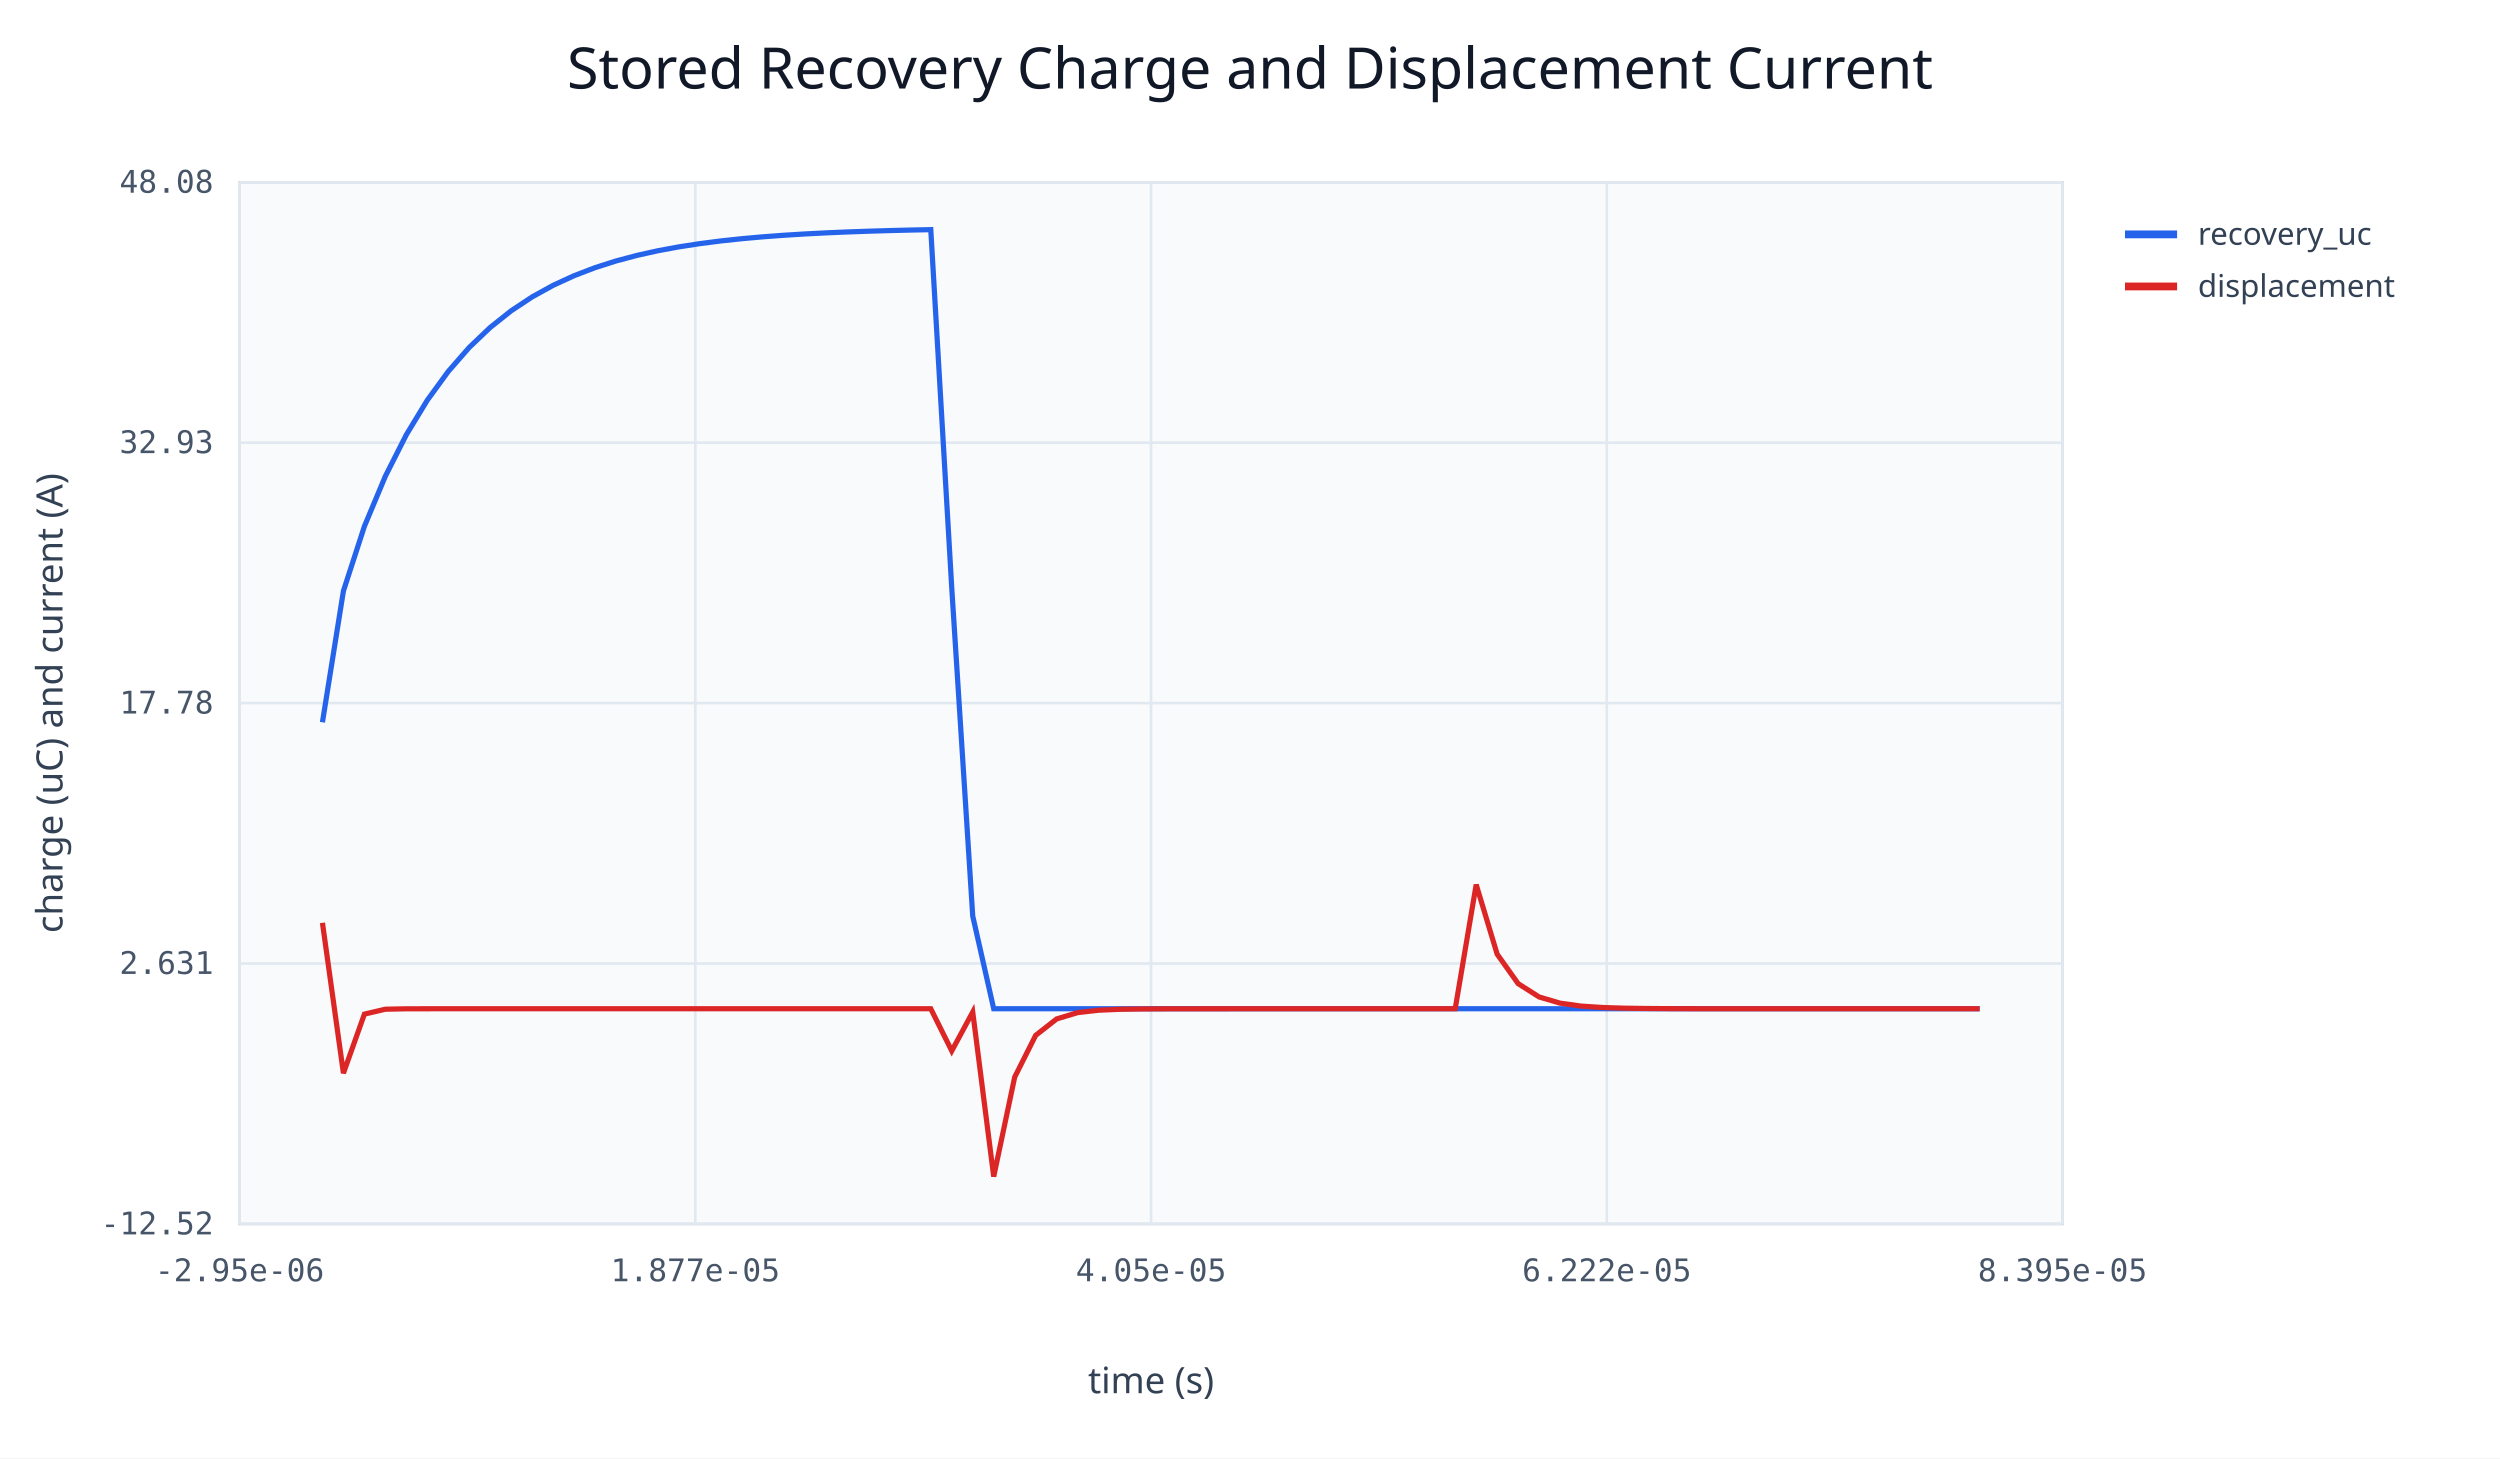
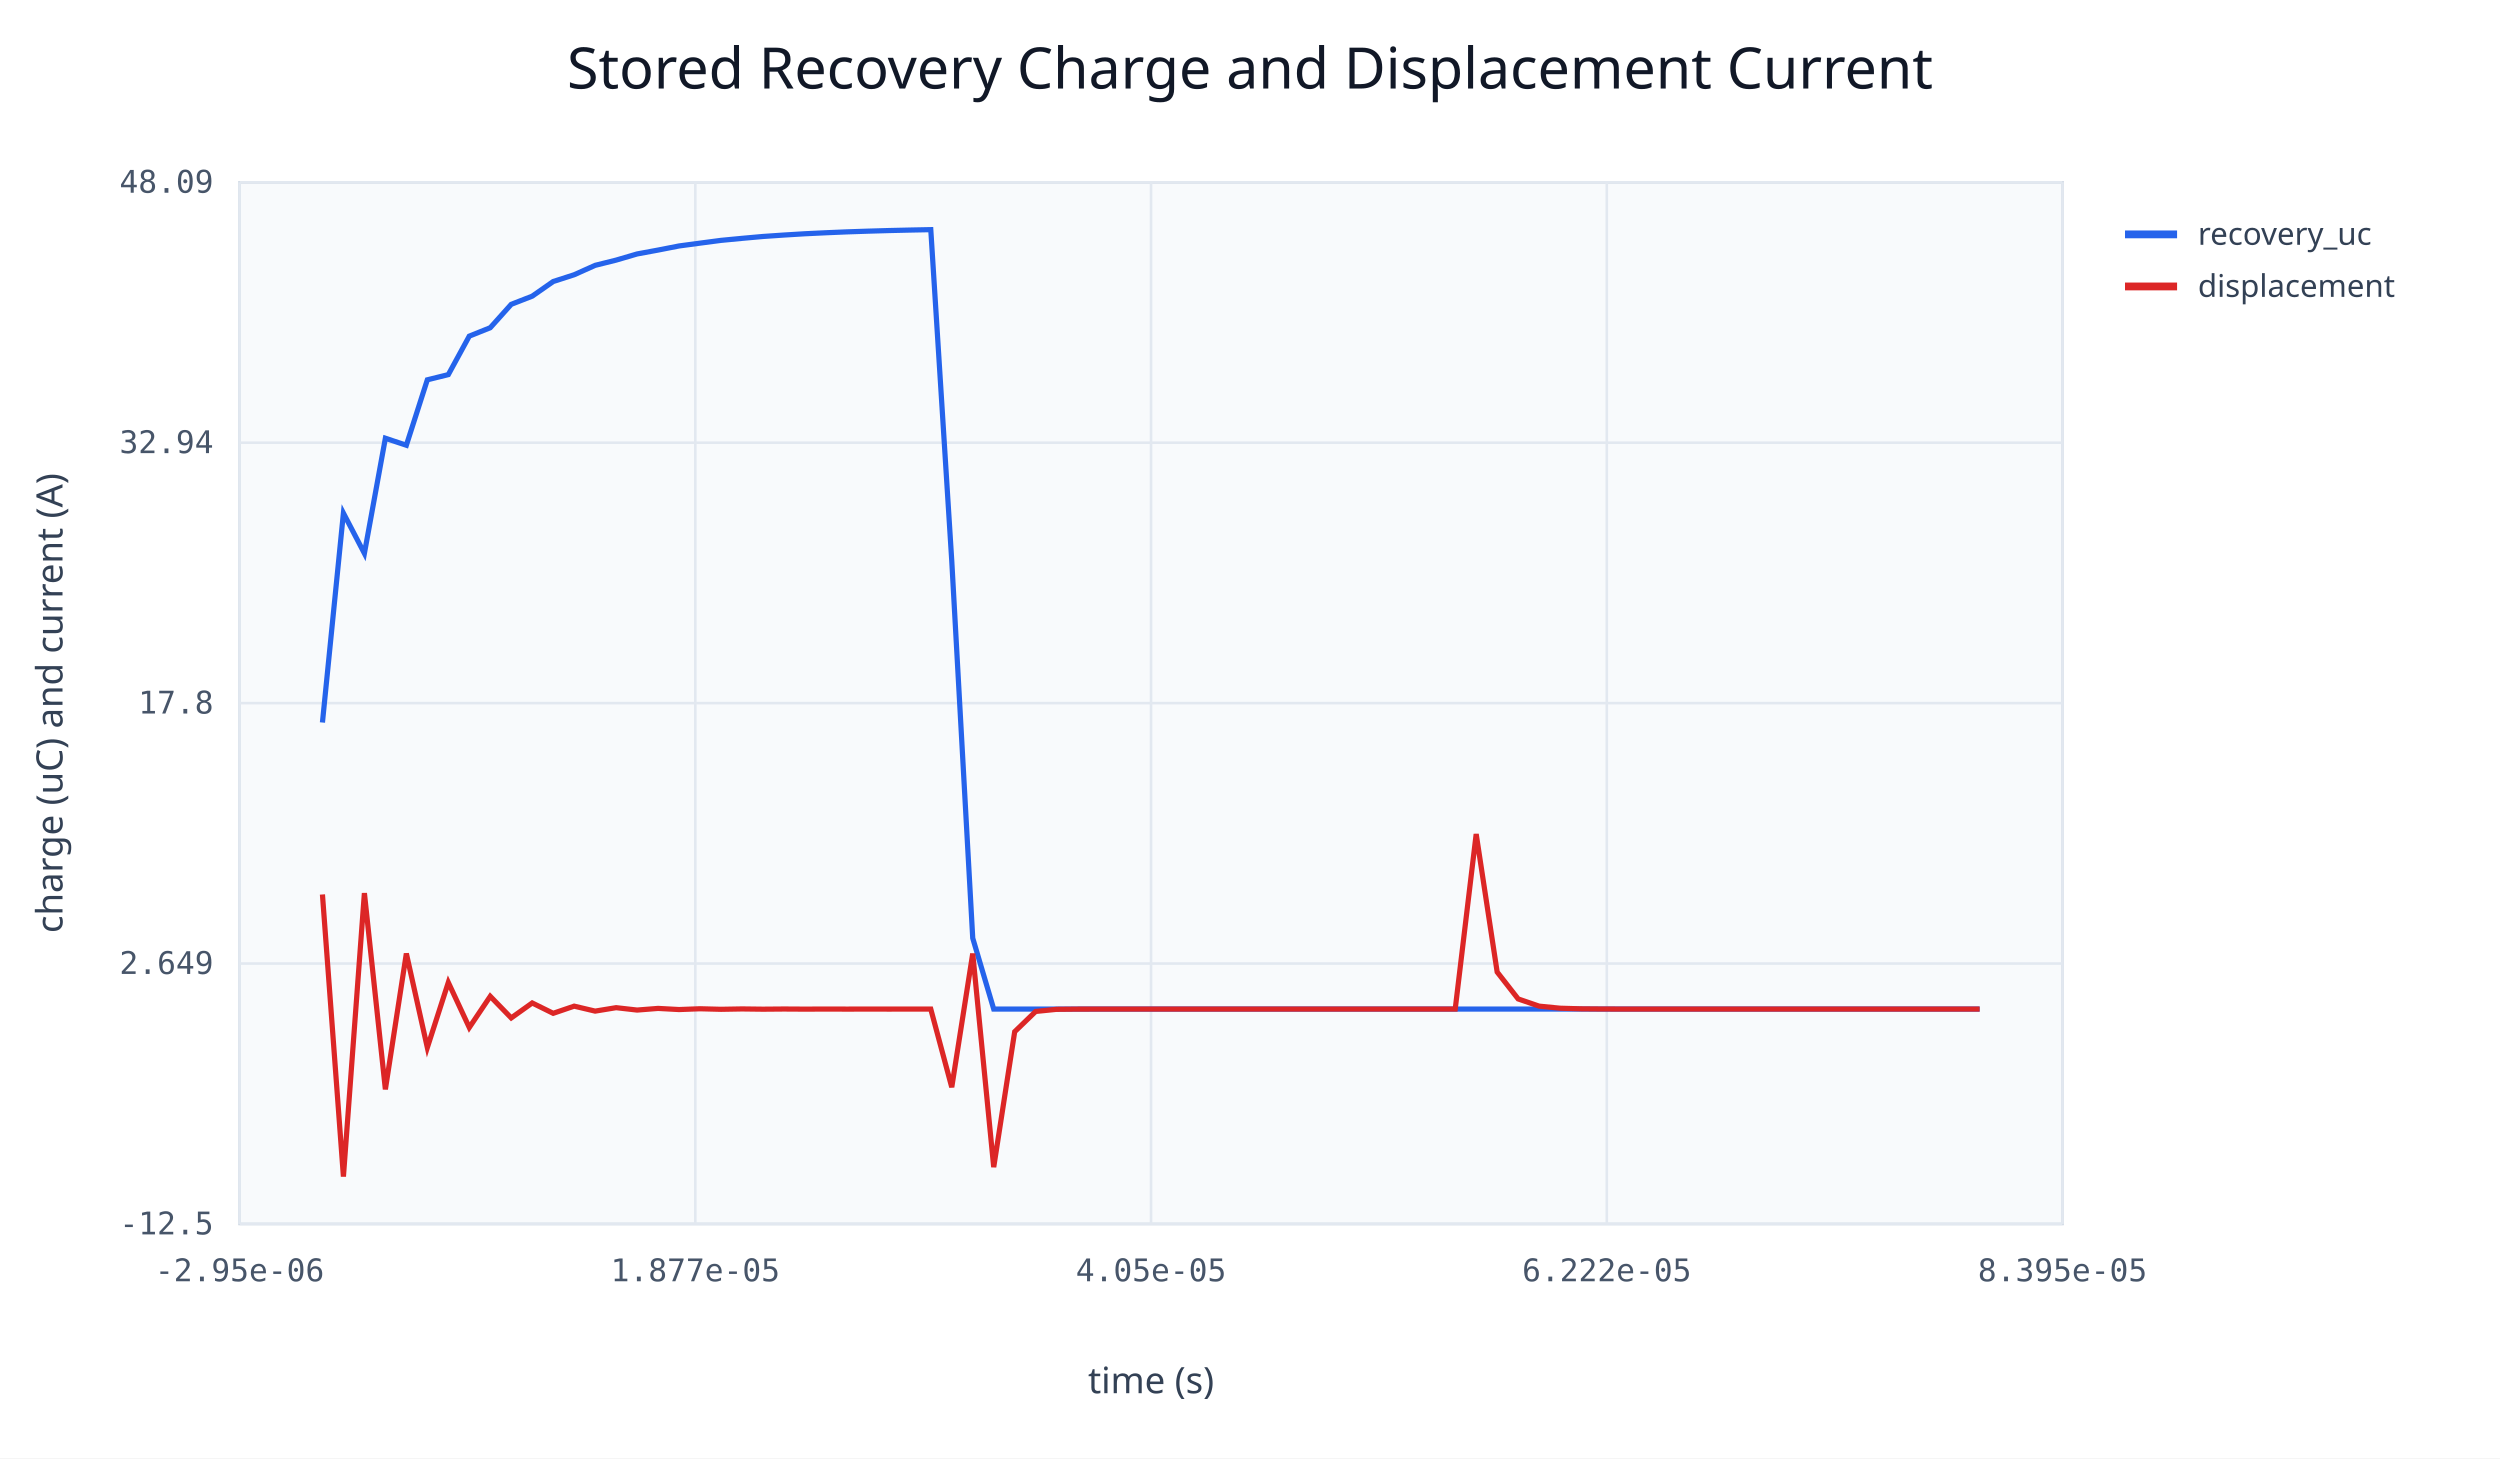
<svg xmlns="http://www.w3.org/2000/svg" width="960" height="560" viewBox="0 0 960 560">
  <rect width="960" height="560" fill="#ffffff" />
  <text x="480" y="34" text-anchor="middle" font-family="sans-serif" font-size="22" fill="#111827">Stored Recovery Charge and Displacement Current</text>
  <rect x="92.0" y="70.0" width="700.0" height="400.0" fill="#f8fafc" stroke="#cbd5e1" />
  <line x1="92.0" y1="70.0" x2="792.0" y2="70.0" stroke="#e2e8f0" />
-   <text x="82.0" y="74.0" text-anchor="end" font-family="monospace" font-size="12" fill="#475569">48.08</text>
+   <text x="82.0" y="74.0" text-anchor="end" font-family="monospace" font-size="12" fill="#475569">48.09</text>
  <line x1="92.0" y1="170.0" x2="792.0" y2="170.0" stroke="#e2e8f0" />
-   <text x="82.0" y="174.0" text-anchor="end" font-family="monospace" font-size="12" fill="#475569">32.93</text>
+   <text x="82.0" y="174.0" text-anchor="end" font-family="monospace" font-size="12" fill="#475569">32.94</text>
  <line x1="92.0" y1="270.0" x2="792.0" y2="270.0" stroke="#e2e8f0" />
-   <text x="82.0" y="274.0" text-anchor="end" font-family="monospace" font-size="12" fill="#475569">17.78</text>
+   <text x="82.0" y="274.0" text-anchor="end" font-family="monospace" font-size="12" fill="#475569">17.8</text>
  <line x1="92.0" y1="370.0" x2="792.0" y2="370.0" stroke="#e2e8f0" />
-   <text x="82.0" y="374.0" text-anchor="end" font-family="monospace" font-size="12" fill="#475569">2.631</text>
+   <text x="82.0" y="374.0" text-anchor="end" font-family="monospace" font-size="12" fill="#475569">2.649</text>
  <line x1="92.0" y1="470.0" x2="792.0" y2="470.0" stroke="#e2e8f0" />
-   <text x="82.0" y="474.0" text-anchor="end" font-family="monospace" font-size="12" fill="#475569">-12.52</text>
+   <text x="82.0" y="474.0" text-anchor="end" font-family="monospace" font-size="12" fill="#475569">-12.5</text>
  <line x1="92.0" y1="70.0" x2="92.0" y2="470.0" stroke="#e2e8f0" />
  <text x="92.0" y="492.0" text-anchor="middle" font-family="monospace" font-size="12" fill="#475569">-2.95e-06</text>
  <line x1="267.0" y1="70.0" x2="267.0" y2="470.0" stroke="#e2e8f0" />
  <text x="267.0" y="492.0" text-anchor="middle" font-family="monospace" font-size="12" fill="#475569">1.877e-05</text>
  <line x1="442.0" y1="70.0" x2="442.0" y2="470.0" stroke="#e2e8f0" />
  <text x="442.0" y="492.0" text-anchor="middle" font-family="monospace" font-size="12" fill="#475569">4.05e-05</text>
  <line x1="617.0" y1="70.0" x2="617.0" y2="470.0" stroke="#e2e8f0" />
  <text x="617.0" y="492.0" text-anchor="middle" font-family="monospace" font-size="12" fill="#475569">6.222e-05</text>
  <line x1="792.0" y1="70.0" x2="792.0" y2="470.0" stroke="#e2e8f0" />
  <text x="792.0" y="492.0" text-anchor="middle" font-family="monospace" font-size="12" fill="#475569">8.395e-05</text>
-   <polyline points="123.818,277.357 131.873,226.938 139.929,202.110 147.984,182.853 156.039,166.925 164.094,153.661 172.150,142.609 180.205,133.398 188.260,125.723 196.315,119.327 204.371,113.997 212.426,109.556 220.481,105.854 228.536,102.770 236.591,100.200 244.647,98.058 252.702,96.273 260.757,94.785 268.812,93.546 276.868,92.513 284.923,91.652 292.978,90.934 301.033,90.337 309.089,89.838 317.144,89.423 325.199,89.077 333.254,88.789 341.310,88.549 349.365,88.349 357.420,88.182 365.475,225.794 373.530,351.770 381.586,387.363 389.641,387.363 397.696,387.363 405.751,387.363 413.807,387.363 421.862,387.363 429.917,387.363 437.972,387.363 446.028,387.363 454.083,387.363 462.138,387.363 470.193,387.363 478.249,387.363 486.304,387.363 494.359,387.363 502.414,387.363 510.470,387.363 518.525,387.363 526.580,387.363 534.635,387.363 542.690,387.363 550.746,387.363 558.801,387.363 566.856,387.363 574.911,387.363 582.967,387.363 591.022,387.363 599.077,387.363 607.132,387.363 615.188,387.363 623.243,387.363 631.298,387.363 639.353,387.363 647.409,387.363 655.464,387.363 663.519,387.363 671.574,387.363 679.629,387.363 687.685,387.363 695.740,387.363 703.795,387.363 711.850,387.363 719.906,387.363 727.961,387.363 736.016,387.363 744.071,387.363 752.127,387.363 760.182,387.363" fill="none" stroke="#2563eb" stroke-width="2" />
-   <polyline points="123.818,354.361 131.873,412.114 139.929,389.425 147.984,387.535 156.039,387.377 164.094,387.364 172.150,387.363 180.205,387.363 188.260,387.363 196.315,387.363 204.371,387.363 212.426,387.363 220.481,387.363 228.536,387.363 236.591,387.363 244.647,387.363 252.702,387.363 260.757,387.363 268.812,387.363 276.868,387.363 284.923,387.363 292.978,387.363 301.033,387.363 309.089,387.363 317.144,387.363 325.199,387.363 333.254,387.363 341.310,387.363 349.365,387.363 357.420,387.363 365.475,403.541 373.530,388.626 381.586,451.818 389.641,413.608 397.696,397.577 405.751,391.272 413.807,388.849 421.862,387.927 429.917,387.576 437.972,387.444 446.028,387.393 454.083,387.374 462.138,387.367 470.193,387.364 478.249,387.363 486.304,387.363 494.359,387.363 502.414,387.363 510.470,387.363 518.525,387.363 526.580,387.363 534.635,387.363 542.690,387.363 550.746,387.363 558.801,387.363 566.856,339.684 574.911,366.400 582.967,377.724 591.022,382.833 599.077,385.212 607.132,386.336 615.188,386.872 623.243,387.127 631.298,387.250 639.353,387.309 647.409,387.337 655.464,387.350 663.519,387.357 671.574,387.360 679.629,387.361 687.685,387.362 695.740,387.362 703.795,387.362 711.850,387.363 719.906,387.363 727.961,387.363 736.016,387.363 744.071,387.363 752.127,387.363 760.182,387.363" fill="none" stroke="#dc2626" stroke-width="2" />
+   <polyline points="123.818,277.450 131.873,197.037 139.929,212.501 147.984,168.290 156.039,170.976 164.094,145.849 172.150,143.855 180.205,129.077 188.260,125.843 196.315,116.861 204.371,113.729 212.426,108.105 220.481,105.505 228.536,101.894 236.591,99.884 244.647,97.518 252.702,96.025 260.757,94.449 268.812,93.365 276.868,92.303 284.923,91.528 292.978,90.806 301.033,90.257 309.089,89.763 317.144,89.377 325.199,89.037 333.254,88.767 341.310,88.533 349.365,88.344 357.420,88.182 365.475,215.370 373.530,360.248 381.586,387.488 389.641,387.488 397.696,387.488 405.751,387.488 413.807,387.488 421.862,387.488 429.917,387.488 437.972,387.488 446.028,387.488 454.083,387.488 462.138,387.488 470.193,387.488 478.249,387.488 486.304,387.488 494.359,387.488 502.414,387.488 510.470,387.488 518.525,387.488 526.580,387.488 534.635,387.488 542.690,387.488 550.746,387.488 558.801,387.488 566.856,387.488 574.911,387.488 582.967,387.488 591.022,387.488 599.077,387.488 607.132,387.488 615.188,387.488 623.243,387.488 631.298,387.488 639.353,387.488 647.409,387.488 655.464,387.488 663.519,387.488 671.574,387.488 679.629,387.488 687.685,387.488 695.740,387.488 703.795,387.488 711.850,387.488 719.906,387.488 727.961,387.488 736.016,387.488 744.071,387.488 752.127,387.488 760.182,387.488" fill="none" stroke="#2563eb" stroke-width="2" />
+   <polyline points="123.818,343.473 131.873,451.818 139.929,342.952 147.984,418.321 156.039,366.142 164.094,402.266 172.150,377.257 180.205,394.571 188.260,382.585 196.315,390.883 204.371,385.138 212.426,389.115 220.481,386.362 228.536,388.268 236.591,386.948 244.647,387.862 252.702,387.229 260.757,387.667 268.812,387.364 276.868,387.574 284.923,387.429 292.978,387.529 301.033,387.460 309.089,387.508 317.144,387.474 325.199,387.498 333.254,387.482 341.310,387.493 349.365,387.485 357.420,387.490 365.475,417.494 373.530,366.161 381.586,448.189 389.641,396.175 397.696,388.396 405.751,387.579 413.807,387.497 421.862,387.489 429.917,387.488 437.972,387.488 446.028,387.488 454.083,387.488 462.138,387.488 470.193,387.488 478.249,387.488 486.304,387.488 494.359,387.488 502.414,387.488 510.470,387.488 518.525,387.488 526.580,387.488 534.635,387.488 542.690,387.488 550.746,387.488 558.801,387.488 566.856,320.267 574.911,373.259 582.967,383.587 591.022,386.357 599.077,387.155 607.132,387.390 615.188,387.459 623.243,387.479 631.298,387.486 639.353,387.487 647.409,387.488 655.464,387.488 663.519,387.488 671.574,387.488 679.629,387.488 687.685,387.488 695.740,387.488 703.795,387.488 711.850,387.488 719.906,387.488 727.961,387.488 736.016,387.488 744.071,387.488 752.127,387.488 760.182,387.488" fill="none" stroke="#dc2626" stroke-width="2" />
  <text x="442.0" y="535" text-anchor="middle" font-family="sans-serif" font-size="14" fill="#334155">time (s)</text>
  <text x="24" y="270.0" text-anchor="middle" transform="rotate(-90 24 270.0)" font-family="sans-serif" font-size="14" fill="#334155">charge (uC) and current (A)</text>
  <line x1="816.0" y1="90.0" x2="836.0" y2="90.0" stroke="#2563eb" stroke-width="3" />
  <text x="844.0" y="94.0" font-family="sans-serif" font-size="12" fill="#334155">recovery_uc</text>
  <line x1="816.0" y1="110.0" x2="836.0" y2="110.0" stroke="#dc2626" stroke-width="3" />
  <text x="844.0" y="114.0" font-family="sans-serif" font-size="12" fill="#334155">displacement</text>
</svg>
